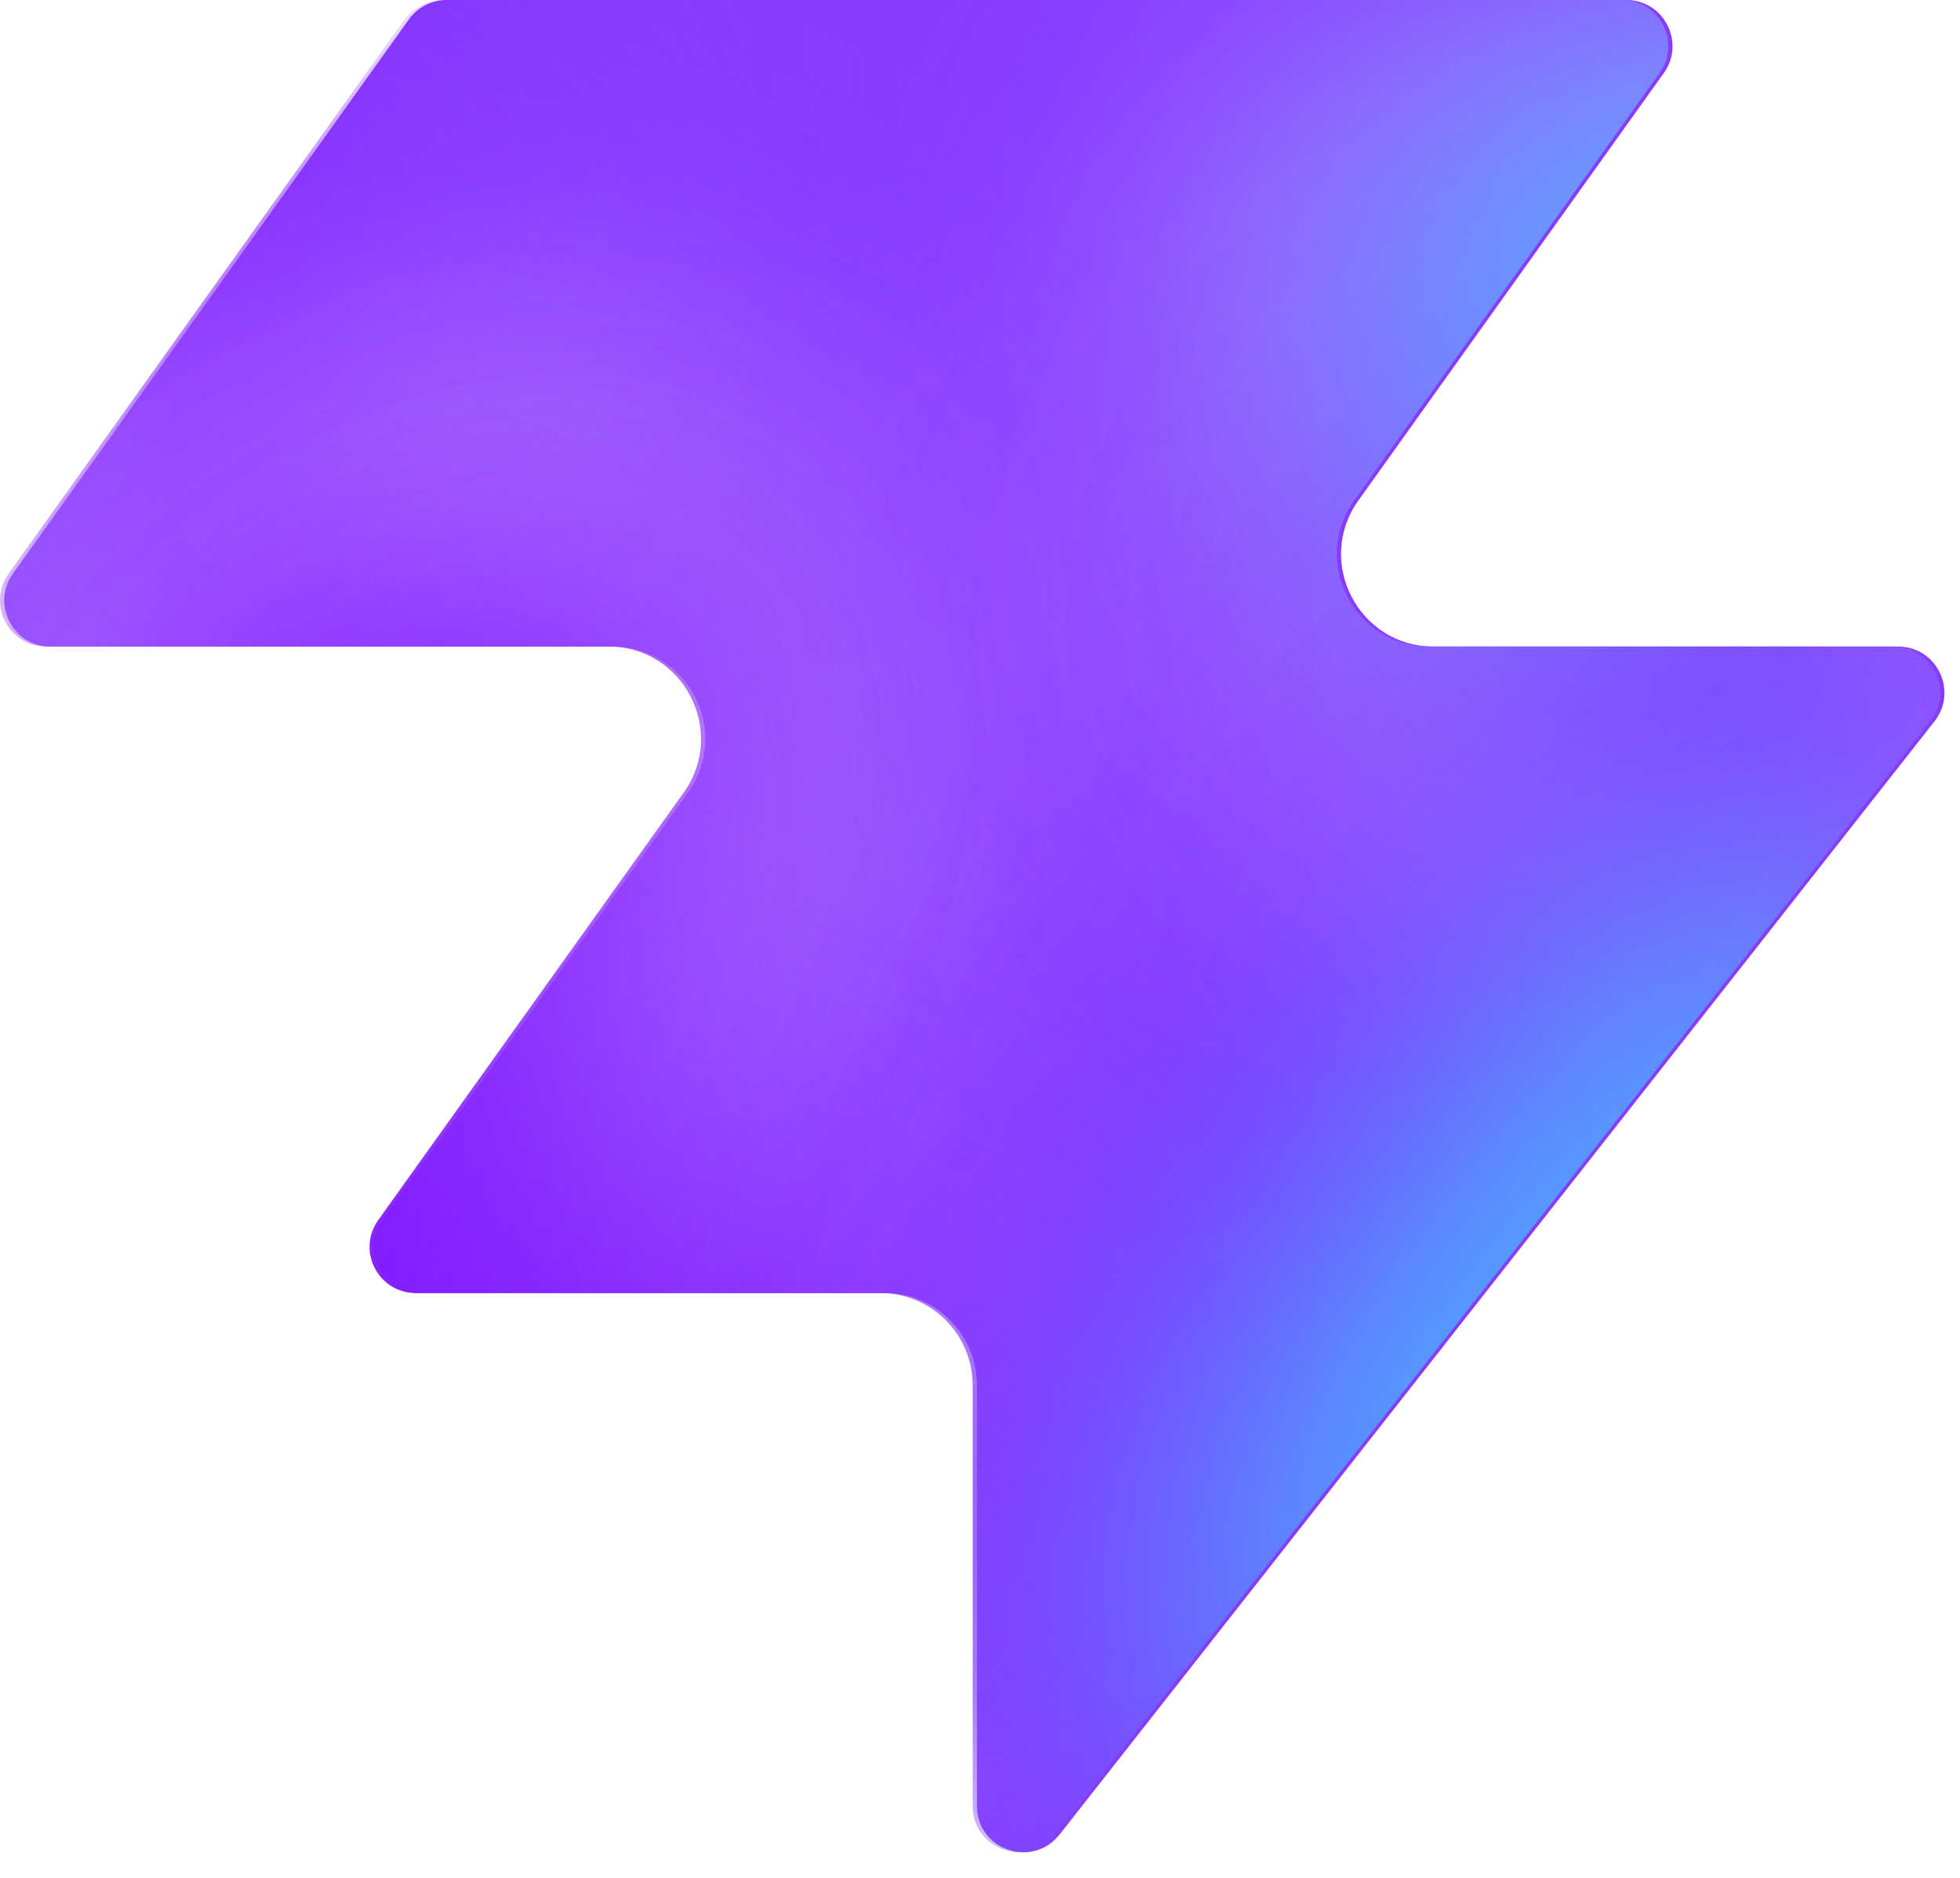
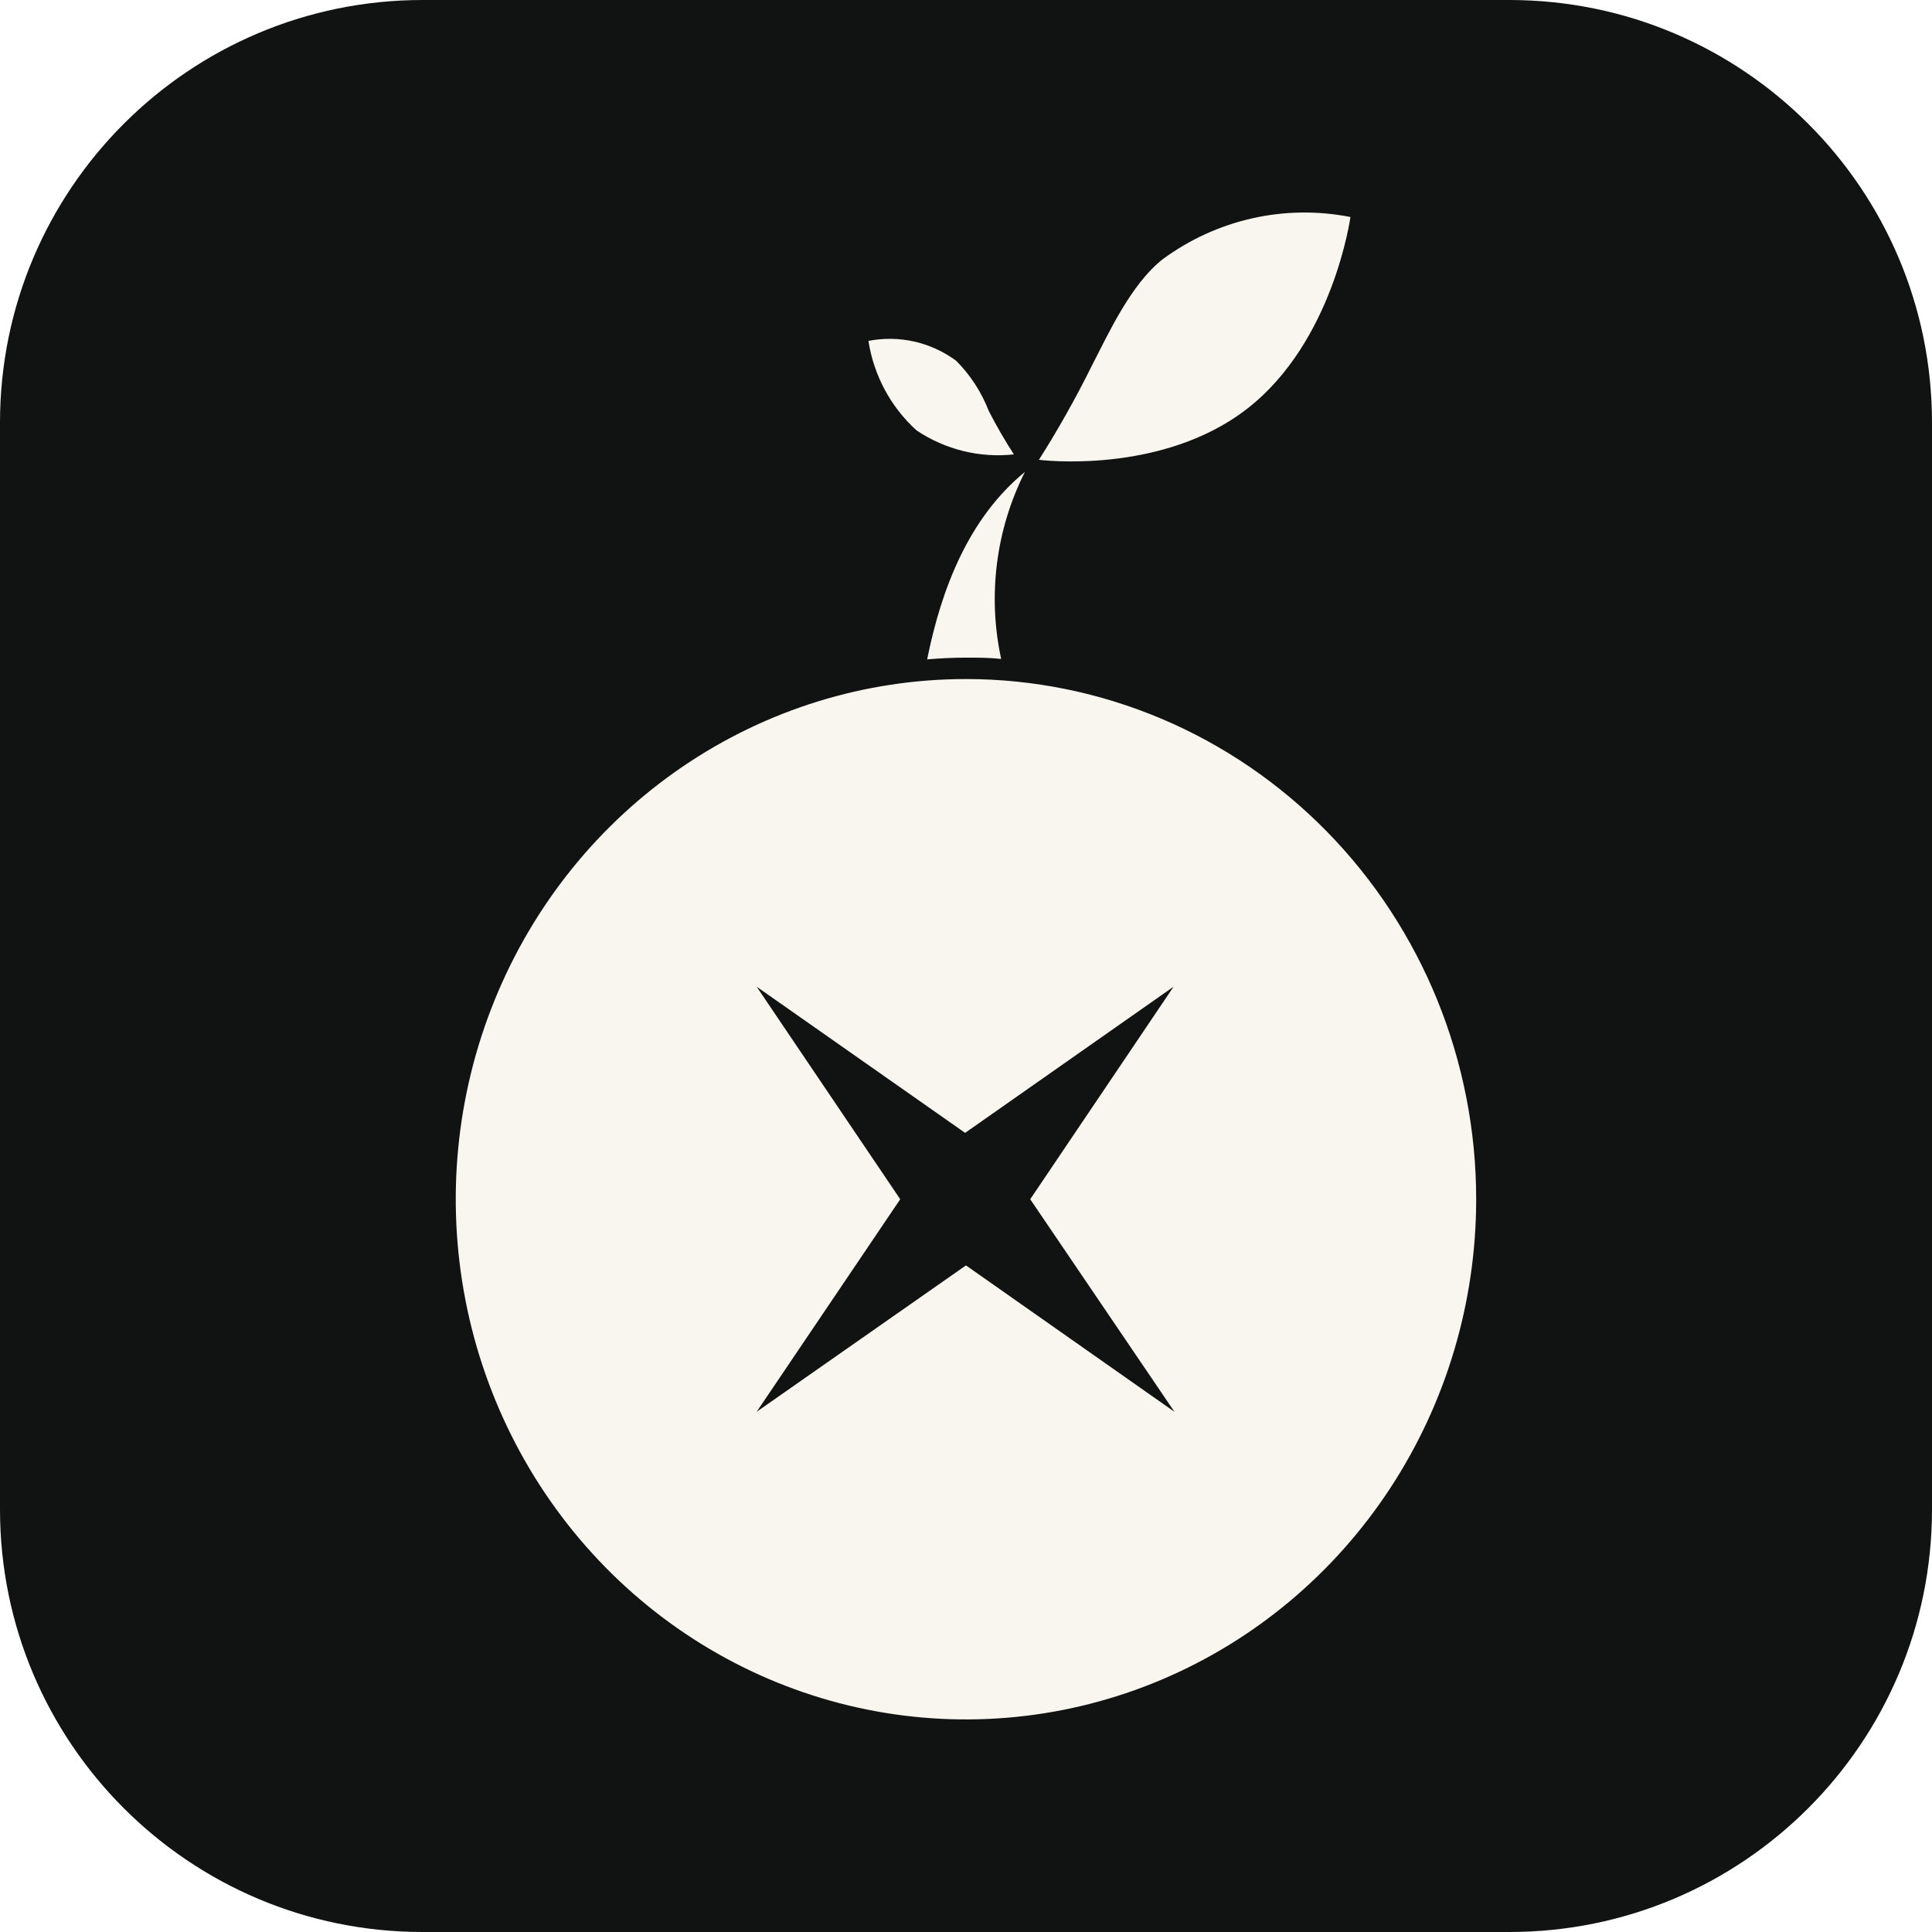
- <svg xmlns="http://www.w3.org/2000/svg" width="48" height="46" fill="none" viewBox="0 0 48 46">
-   <path fill="#863bff" d="M25.946 44.938c-.664.845-2.021.375-2.021-.698V33.937a2.26 2.26 0 0 0-2.262-2.262H10.287c-.92 0-1.456-1.04-.92-1.788l7.48-10.471c1.07-1.497 0-3.578-1.842-3.578H1.237c-.92 0-1.456-1.04-.92-1.788L10.013.474c.214-.297.556-.474.92-.474h28.894c.92 0 1.456 1.04.92 1.788l-7.48 10.471c-1.07 1.498 0 3.579 1.842 3.579h11.377c.943 0 1.473 1.088.89 1.83L25.947 44.94z" style="fill:#863bff;fill:color(display-p3 .525 .23 1);fill-opacity:1" />
-   <mask id="a" width="48" height="46" x="0" y="0" maskUnits="userSpaceOnUse" style="mask-type:alpha">
-     <path fill="#000" d="M25.842 44.938c-.664.844-2.021.375-2.021-.698V33.937a2.26 2.26 0 0 0-2.262-2.262H10.183c-.92 0-1.456-1.04-.92-1.788l7.48-10.471c1.07-1.498 0-3.579-1.842-3.579H1.133c-.92 0-1.456-1.04-.92-1.787L9.91.473c.214-.297.556-.474.92-.474h28.894c.92 0 1.456 1.04.92 1.788l-7.48 10.471c-1.07 1.498 0 3.578 1.842 3.578h11.377c.943 0 1.473 1.088.89 1.832L25.843 44.94z" style="fill:#000;fill-opacity:1" />
-   </mask>
-   <g mask="url(#a)">
-     <g filter="url(#b)">
-       <ellipse cx="5.508" cy="14.704" fill="#ede6ff" rx="5.508" ry="14.704" style="fill:#ede6ff;fill:color(display-p3 .927 .903 1);fill-opacity:1" transform="matrix(.00324 1 1 -.00324 -4.47 31.516)" />
-     </g>
-     <g filter="url(#c)">
-       <ellipse cx="10.399" cy="29.851" fill="#ede6ff" rx="10.399" ry="29.851" style="fill:#ede6ff;fill:color(display-p3 .927 .903 1);fill-opacity:1" transform="matrix(.00324 1 1 -.00324 -39.328 7.883)" />
-     </g>
-     <g filter="url(#d)">
-       <ellipse cx="5.508" cy="30.487" fill="#7e14ff" rx="5.508" ry="30.487" style="fill:#7e14ff;fill:color(display-p3 .492 .077 1);fill-opacity:1" transform="rotate(89.814 -25.913 -14.639)scale(1 -1)" />
-     </g>
-     <g filter="url(#e)">
-       <ellipse cx="5.508" cy="30.599" fill="#7e14ff" rx="5.508" ry="30.599" style="fill:#7e14ff;fill:color(display-p3 .492 .077 1);fill-opacity:1" transform="rotate(89.814 -32.644 -3.334)scale(1 -1)" />
-     </g>
-     <g filter="url(#f)">
-       <ellipse cx="5.508" cy="30.599" fill="#7e14ff" rx="5.508" ry="30.599" style="fill:#7e14ff;fill:color(display-p3 .492 .077 1);fill-opacity:1" transform="matrix(.00324 1 1 -.00324 -34.34 30.47)" />
-     </g>
-     <g filter="url(#g)">
-       <ellipse cx="14.072" cy="22.078" fill="#ede6ff" rx="14.072" ry="22.078" style="fill:#ede6ff;fill:color(display-p3 .927 .903 1);fill-opacity:1" transform="rotate(93.35 24.506 48.493)scale(-1 1)" />
-     </g>
-     <g filter="url(#h)">
-       <ellipse cx="3.47" cy="21.501" fill="#7e14ff" rx="3.47" ry="21.501" style="fill:#7e14ff;fill:color(display-p3 .492 .077 1);fill-opacity:1" transform="rotate(89.009 28.708 47.59)scale(-1 1)" />
-     </g>
-     <g filter="url(#i)">
-       <ellipse cx="3.47" cy="21.501" fill="#7e14ff" rx="3.47" ry="21.501" style="fill:#7e14ff;fill:color(display-p3 .492 .077 1);fill-opacity:1" transform="rotate(89.009 28.708 47.59)scale(-1 1)" />
-     </g>
-     <g filter="url(#j)">
-       <ellipse cx=".387" cy="8.972" fill="#7e14ff" rx="4.407" ry="29.108" style="fill:#7e14ff;fill:color(display-p3 .492 .077 1);fill-opacity:1" transform="rotate(39.51 .387 8.972)" />
-     </g>
-     <g filter="url(#k)">
-       <ellipse cx="47.523" cy="-6.092" fill="#7e14ff" rx="4.407" ry="29.108" style="fill:#7e14ff;fill:color(display-p3 .492 .077 1);fill-opacity:1" transform="rotate(37.892 47.523 -6.092)" />
-     </g>
-     <g filter="url(#l)">
-       <ellipse cx="41.412" cy="6.333" fill="#47bfff" rx="5.971" ry="9.665" style="fill:#47bfff;fill:color(display-p3 .28 .748 1);fill-opacity:1" transform="rotate(37.892 41.412 6.333)" />
-     </g>
-     <g filter="url(#m)">
-       <ellipse cx="-1.879" cy="38.332" fill="#7e14ff" rx="4.407" ry="29.108" style="fill:#7e14ff;fill:color(display-p3 .492 .077 1);fill-opacity:1" transform="rotate(37.892 -1.88 38.332)" />
-     </g>
-     <g filter="url(#n)">
-       <ellipse cx="-1.879" cy="38.332" fill="#7e14ff" rx="4.407" ry="29.108" style="fill:#7e14ff;fill:color(display-p3 .492 .077 1);fill-opacity:1" transform="rotate(37.892 -1.88 38.332)" />
-     </g>
-     <g filter="url(#o)">
-       <ellipse cx="35.651" cy="29.907" fill="#7e14ff" rx="4.407" ry="29.108" style="fill:#7e14ff;fill:color(display-p3 .492 .077 1);fill-opacity:1" transform="rotate(37.892 35.651 29.907)" />
-     </g>
-     <g filter="url(#p)">
-       <ellipse cx="38.418" cy="32.4" fill="#47bfff" rx="5.971" ry="15.297" style="fill:#47bfff;fill:color(display-p3 .28 .748 1);fill-opacity:1" transform="rotate(37.892 38.418 32.4)" />
-     </g>
+ <svg xmlns="http://www.w3.org/2000/svg" viewBox="0 0 512 512">
+   <rect width="512" height="512" rx="112" fill="#101312" />
+   <g fill="#F9F5EF" transform="translate(120.78 56.32) scale(0.8291)">
+     <path d="M225.984 14.913C234.551 8.612 244.294 4.166 254.61 1.849C264.926 -0.469 275.599 -0.609 285.97 1.437C285.97 1.437 280.548 41.243 253.028 62.666C225.508 84.089 186.399 79.044 186.399 79.044C192.593 69.269 198.272 59.165 203.413 48.775C208.563 38.824 215.815 22.86 225.984 14.913Z" />
+     <path d="M159.966 47.393C155.961 44.435 151.406 42.345 146.58 41.252C141.754 40.158 136.759 40.084 131.903 41.035C133.627 52.101 139.066 62.213 147.289 69.645C156.476 75.799 167.473 78.511 178.402 77.316C175.509 72.849 172.84 68.236 170.403 63.495C168.059 57.446 164.505 51.962 159.966 47.393Z" />
+     <path d="M163.078 142.277C166.806 142.277 170.602 142.277 174.331 142.692C169.954 122.473 172.639 101.33 181.922 82.914C163.959 97.634 155.216 120.232 150.675 142.83C154.81 142.485 158.943 142.277 163.078 142.277Z" />
+     <path d="M163.083 149.119C130.828 149.119 99.297 158.871 72.479 177.141C45.659 195.411 24.758 221.379 12.414 251.761C0.07 282.144 -3.159 315.576 3.134 347.829C9.427 380.082 24.959 409.709 47.765 432.963C70.573 456.216 99.632 472.052 131.266 478.468C162.901 484.883 195.692 481.59 225.491 469.005C255.29 456.421 280.76 435.11 298.679 407.767C316.601 380.424 326.165 348.277 326.165 315.391C326.165 271.293 308.983 229.001 278.399 197.819C247.816 166.637 206.335 149.119 163.083 149.119ZM229.711 383.322L163.083 336.537L96.183 383.322L142.069 315.391L96.183 247.459L162.81 294.176L229.44 247.459L183.619 315.391L229.711 383.322Z" />
  </g>
-   <defs>
-     <filter id="b" width="60.045" height="41.654" x="-19.77" y="16.149" color-interpolation-filters="sRGB" filterUnits="userSpaceOnUse">
-       <feFlood flood-opacity="0" result="BackgroundImageFix" />
-       <feBlend in="SourceGraphic" in2="BackgroundImageFix" result="shape" />
-       <feGaussianBlur result="effect1_foregroundBlur_2002_17158" stdDeviation="7.659" />
-     </filter>
-     <filter id="c" width="90.34" height="51.437" x="-54.613" y="-7.533" color-interpolation-filters="sRGB" filterUnits="userSpaceOnUse">
-       <feFlood flood-opacity="0" result="BackgroundImageFix" />
-       <feBlend in="SourceGraphic" in2="BackgroundImageFix" result="shape" />
-       <feGaussianBlur result="effect1_foregroundBlur_2002_17158" stdDeviation="7.659" />
-     </filter>
-     <filter id="d" width="79.355" height="29.4" x="-49.64" y="2.03" color-interpolation-filters="sRGB" filterUnits="userSpaceOnUse">
-       <feFlood flood-opacity="0" result="BackgroundImageFix" />
-       <feBlend in="SourceGraphic" in2="BackgroundImageFix" result="shape" />
-       <feGaussianBlur result="effect1_foregroundBlur_2002_17158" stdDeviation="4.596" />
-     </filter>
-     <filter id="e" width="79.579" height="29.4" x="-45.045" y="20.029" color-interpolation-filters="sRGB" filterUnits="userSpaceOnUse">
-       <feFlood flood-opacity="0" result="BackgroundImageFix" />
-       <feBlend in="SourceGraphic" in2="BackgroundImageFix" result="shape" />
-       <feGaussianBlur result="effect1_foregroundBlur_2002_17158" stdDeviation="4.596" />
-     </filter>
-     <filter id="f" width="79.579" height="29.4" x="-43.513" y="21.178" color-interpolation-filters="sRGB" filterUnits="userSpaceOnUse">
-       <feFlood flood-opacity="0" result="BackgroundImageFix" />
-       <feBlend in="SourceGraphic" in2="BackgroundImageFix" result="shape" />
-       <feGaussianBlur result="effect1_foregroundBlur_2002_17158" stdDeviation="4.596" />
-     </filter>
-     <filter id="g" width="74.749" height="58.852" x="15.756" y="-17.901" color-interpolation-filters="sRGB" filterUnits="userSpaceOnUse">
-       <feFlood flood-opacity="0" result="BackgroundImageFix" />
-       <feBlend in="SourceGraphic" in2="BackgroundImageFix" result="shape" />
-       <feGaussianBlur result="effect1_foregroundBlur_2002_17158" stdDeviation="7.659" />
-     </filter>
-     <filter id="h" width="61.377" height="25.362" x="23.548" y="2.284" color-interpolation-filters="sRGB" filterUnits="userSpaceOnUse">
-       <feFlood flood-opacity="0" result="BackgroundImageFix" />
-       <feBlend in="SourceGraphic" in2="BackgroundImageFix" result="shape" />
-       <feGaussianBlur result="effect1_foregroundBlur_2002_17158" stdDeviation="4.596" />
-     </filter>
-     <filter id="i" width="61.377" height="25.362" x="23.548" y="2.284" color-interpolation-filters="sRGB" filterUnits="userSpaceOnUse">
-       <feFlood flood-opacity="0" result="BackgroundImageFix" />
-       <feBlend in="SourceGraphic" in2="BackgroundImageFix" result="shape" />
-       <feGaussianBlur result="effect1_foregroundBlur_2002_17158" stdDeviation="4.596" />
-     </filter>
-     <filter id="j" width="56.045" height="63.649" x="-27.636" y="-22.853" color-interpolation-filters="sRGB" filterUnits="userSpaceOnUse">
-       <feFlood flood-opacity="0" result="BackgroundImageFix" />
-       <feBlend in="SourceGraphic" in2="BackgroundImageFix" result="shape" />
-       <feGaussianBlur result="effect1_foregroundBlur_2002_17158" stdDeviation="4.596" />
-     </filter>
-     <filter id="k" width="54.814" height="64.646" x="20.116" y="-38.415" color-interpolation-filters="sRGB" filterUnits="userSpaceOnUse">
-       <feFlood flood-opacity="0" result="BackgroundImageFix" />
-       <feBlend in="SourceGraphic" in2="BackgroundImageFix" result="shape" />
-       <feGaussianBlur result="effect1_foregroundBlur_2002_17158" stdDeviation="4.596" />
-     </filter>
-     <filter id="l" width="33.541" height="35.313" x="24.641" y="-11.323" color-interpolation-filters="sRGB" filterUnits="userSpaceOnUse">
-       <feFlood flood-opacity="0" result="BackgroundImageFix" />
-       <feBlend in="SourceGraphic" in2="BackgroundImageFix" result="shape" />
-       <feGaussianBlur result="effect1_foregroundBlur_2002_17158" stdDeviation="4.596" />
-     </filter>
-     <filter id="m" width="54.814" height="64.646" x="-29.286" y="6.009" color-interpolation-filters="sRGB" filterUnits="userSpaceOnUse">
-       <feFlood flood-opacity="0" result="BackgroundImageFix" />
-       <feBlend in="SourceGraphic" in2="BackgroundImageFix" result="shape" />
-       <feGaussianBlur result="effect1_foregroundBlur_2002_17158" stdDeviation="4.596" />
-     </filter>
-     <filter id="n" width="54.814" height="64.646" x="-29.286" y="6.009" color-interpolation-filters="sRGB" filterUnits="userSpaceOnUse">
-       <feFlood flood-opacity="0" result="BackgroundImageFix" />
-       <feBlend in="SourceGraphic" in2="BackgroundImageFix" result="shape" />
-       <feGaussianBlur result="effect1_foregroundBlur_2002_17158" stdDeviation="4.596" />
-     </filter>
-     <filter id="o" width="54.814" height="64.646" x="8.244" y="-2.416" color-interpolation-filters="sRGB" filterUnits="userSpaceOnUse">
-       <feFlood flood-opacity="0" result="BackgroundImageFix" />
-       <feBlend in="SourceGraphic" in2="BackgroundImageFix" result="shape" />
-       <feGaussianBlur result="effect1_foregroundBlur_2002_17158" stdDeviation="4.596" />
-     </filter>
-     <filter id="p" width="39.409" height="43.623" x="18.713" y="10.588" color-interpolation-filters="sRGB" filterUnits="userSpaceOnUse">
-       <feFlood flood-opacity="0" result="BackgroundImageFix" />
-       <feBlend in="SourceGraphic" in2="BackgroundImageFix" result="shape" />
-       <feGaussianBlur result="effect1_foregroundBlur_2002_17158" stdDeviation="4.596" />
-     </filter>
-   </defs>
</svg>
